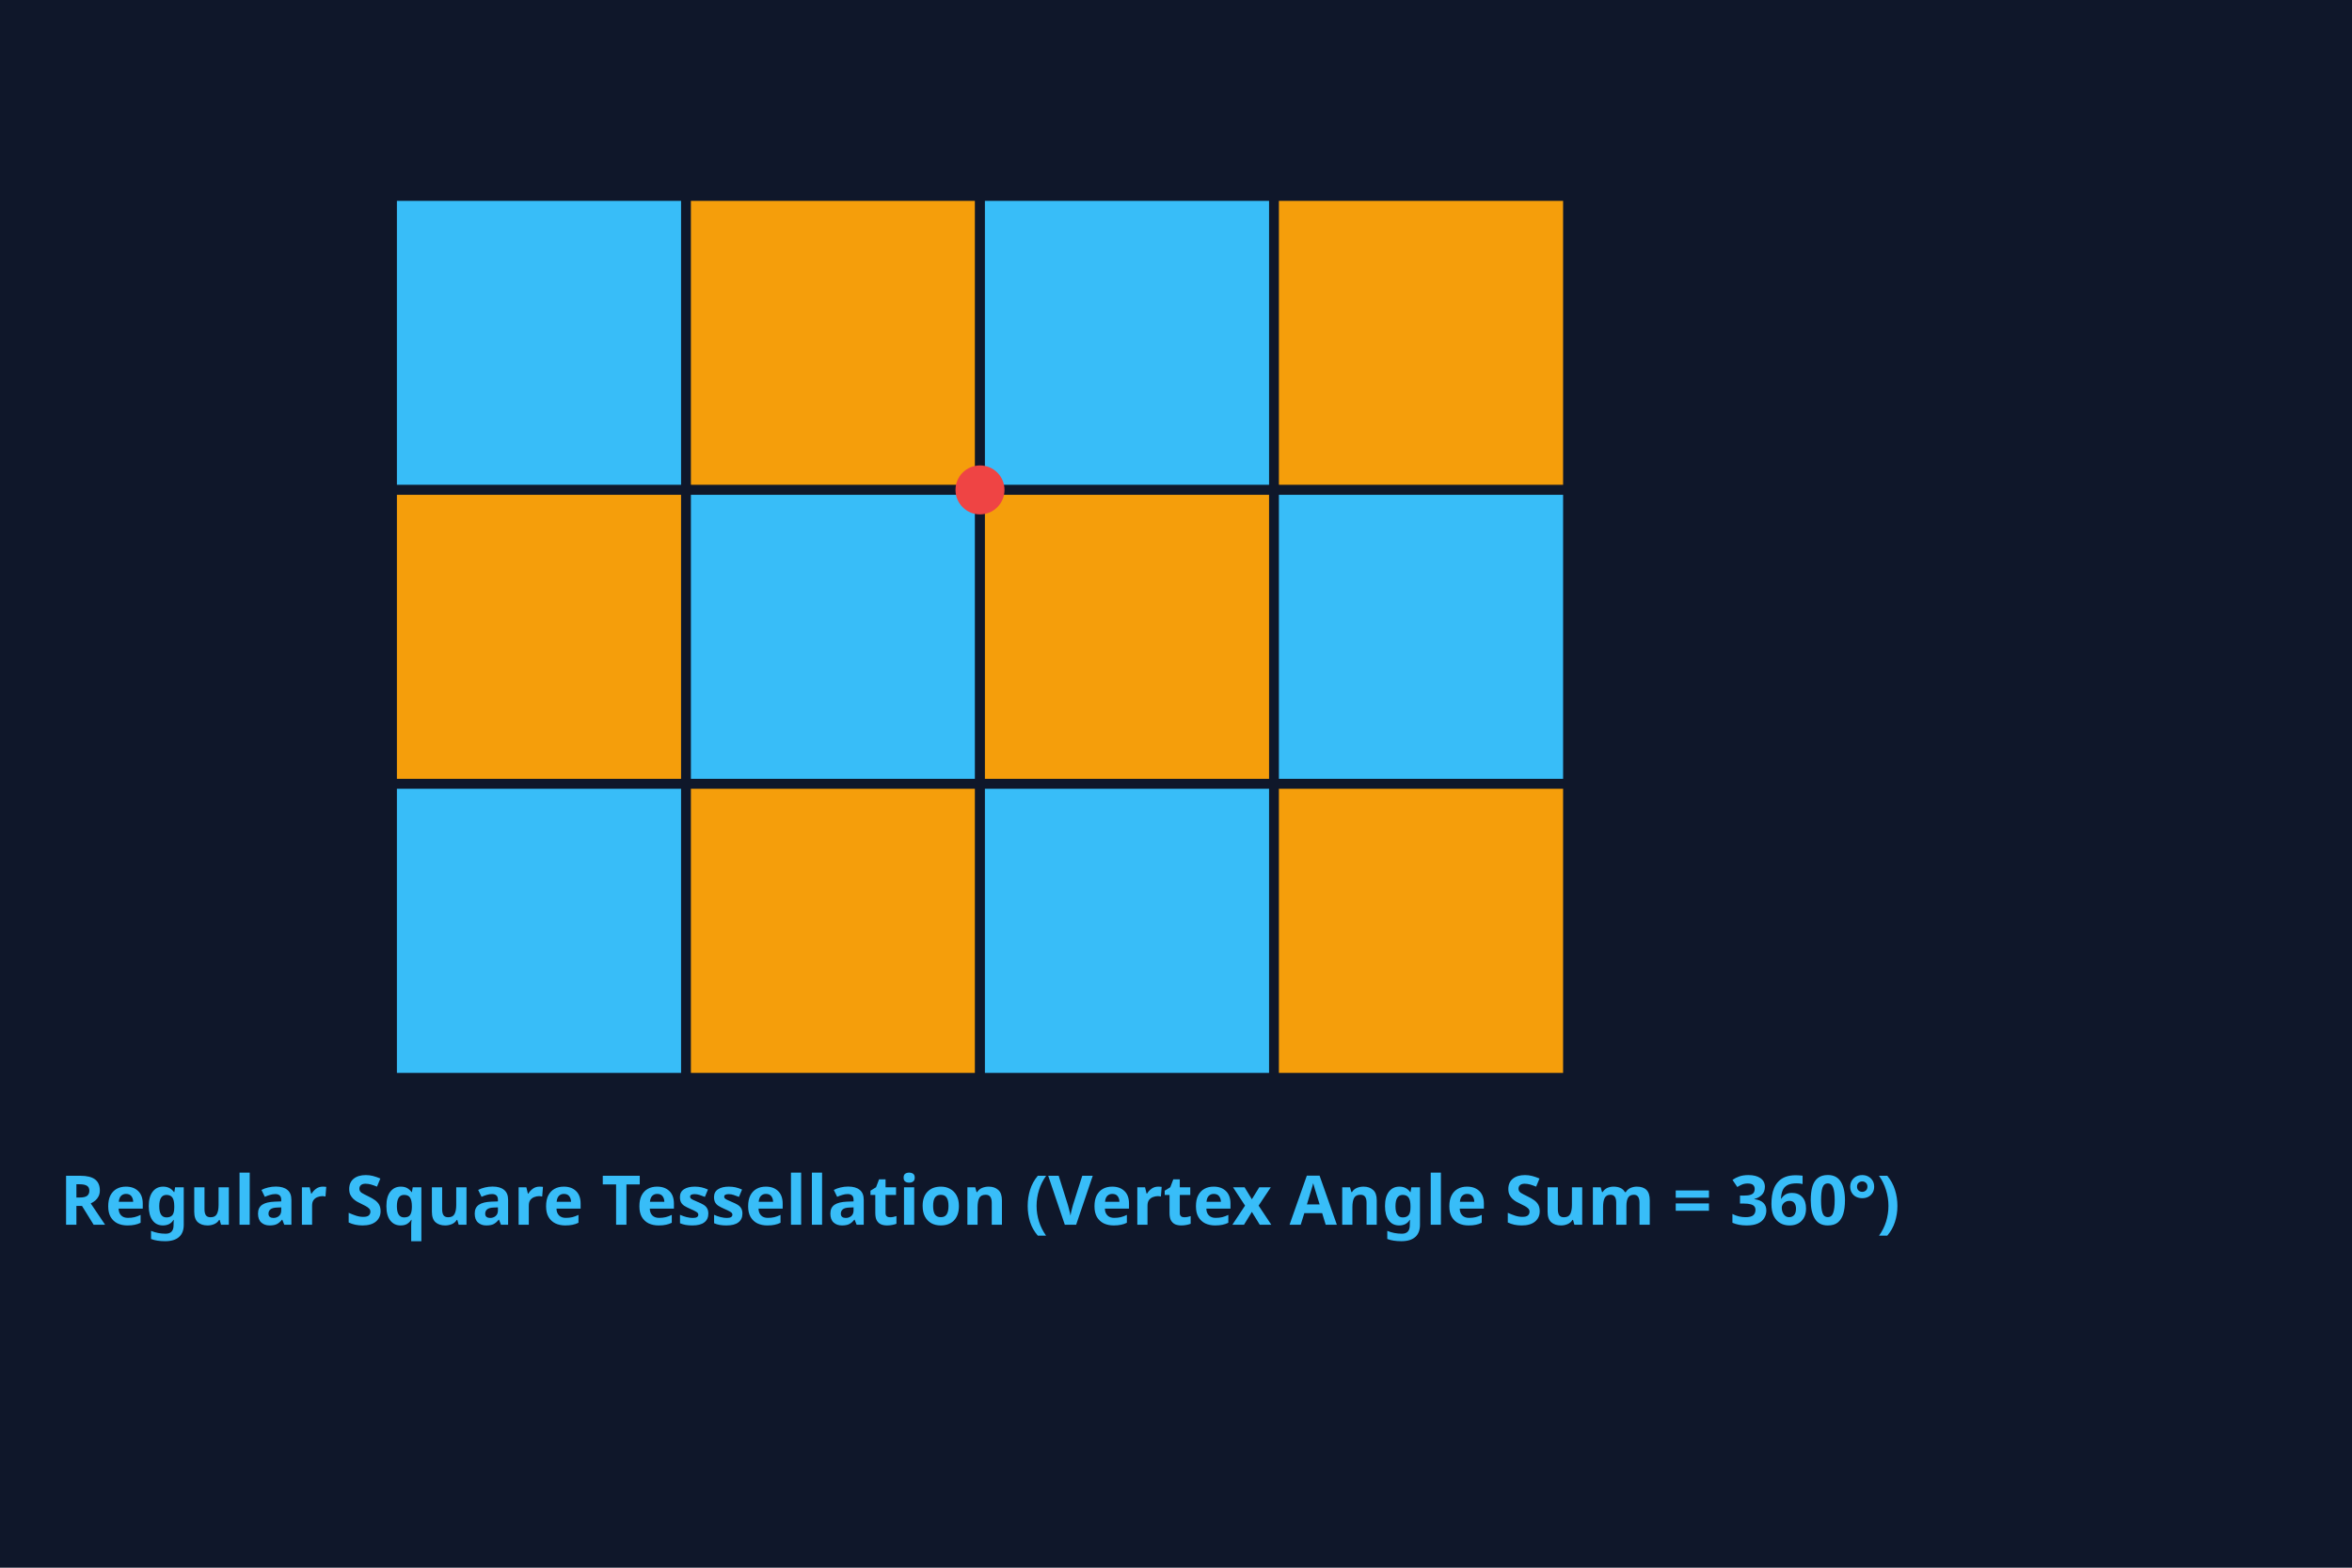
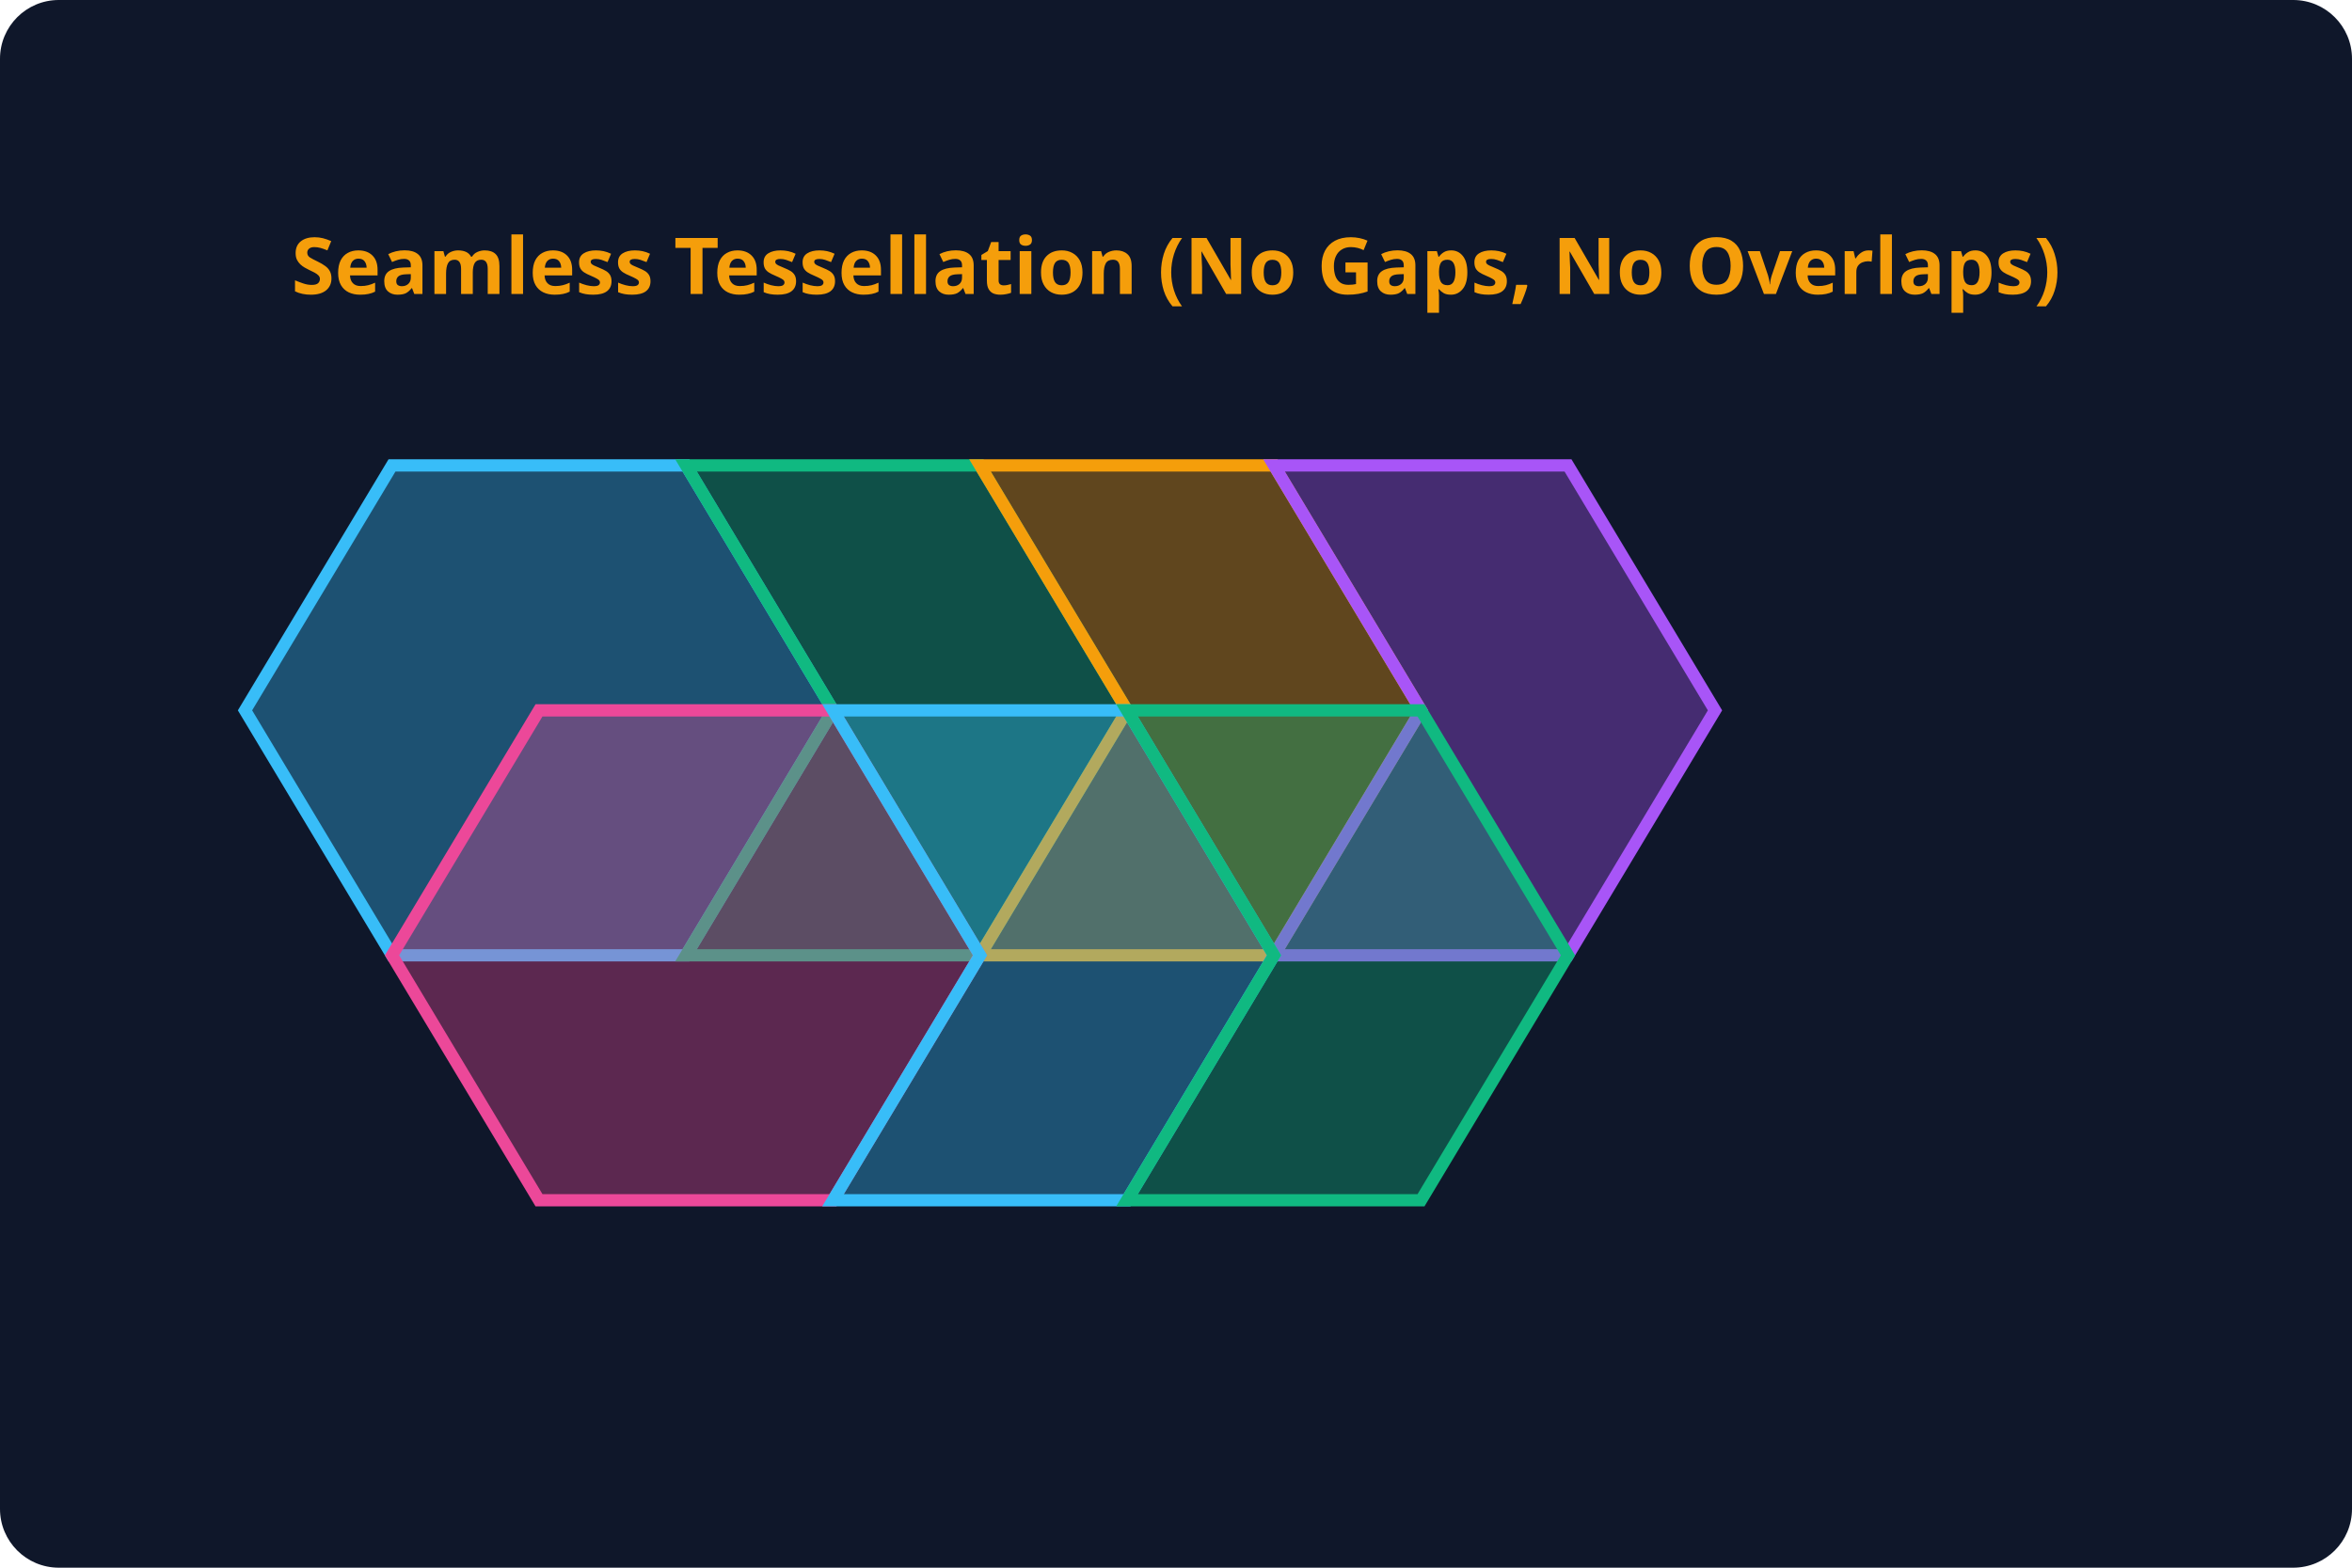
<svg xmlns="http://www.w3.org/2000/svg" width="480" height="320" viewBox="0 0 480 320">
  <defs>
    <marker id="arrow" viewBox="0 0 10 10" refX="5" refY="5" markerWidth="6" markerHeight="6" orient="auto-start-reverse">
      <path d="M 0 0 L 10 5 L 0 10 z" fill="#f59e0b" />
    </marker>
  </defs>
-   <rect width="100%" height="100%" fill="#0f172a" />
-   <g transform="translate(80, 40)">
-     <rect x="0" y="0" width="60" height="60" fill="#38bdf8" stroke="#0f172a" stroke-width="2" />
-     <rect x="60" y="0" width="60" height="60" fill="#f59e0b" stroke="#0f172a" stroke-width="2" />
-     <rect x="120" y="0" width="60" height="60" fill="#38bdf8" stroke="#0f172a" stroke-width="2" />
-     <rect x="180" y="0" width="60" height="60" fill="#f59e0b" stroke="#0f172a" stroke-width="2" />
-     <rect x="0" y="60" width="60" height="60" fill="#f59e0b" stroke="#0f172a" stroke-width="2" />
-     <rect x="60" y="60" width="60" height="60" fill="#38bdf8" stroke="#0f172a" stroke-width="2" />
-     <rect x="120" y="60" width="60" height="60" fill="#f59e0b" stroke="#0f172a" stroke-width="2" />
-     <rect x="180" y="60" width="60" height="60" fill="#38bdf8" stroke="#0f172a" stroke-width="2" />
-     <rect x="0" y="120" width="60" height="60" fill="#38bdf8" stroke="#0f172a" stroke-width="2" />
-     <rect x="60" y="120" width="60" height="60" fill="#f59e0b" stroke="#0f172a" stroke-width="2" />
-     <rect x="120" y="120" width="60" height="60" fill="#38bdf8" stroke="#0f172a" stroke-width="2" />
-     <rect x="180" y="120" width="60" height="60" fill="#f59e0b" stroke="#0f172a" stroke-width="2" />
-     <circle cx="120" cy="60" r="5" fill="#ef4444" />
-     <text x="120" y="210" text-anchor="middle" font-family="sans-serif" font-size="14" fill="#38bdf8" font-weight="bold">Regular Square Tessellation (Vertex Angle Sum = 360°)</text>
+   <rect width="100%" height="100%" fill="#0f172a" rx="12" />
+   <g transform="translate(60, 35)">
+     <text x="180" y="25" text-anchor="middle" font-family="sans-serif" font-size="16" fill="#f59e0b" font-weight="bold">Seamless Tessellation (No Gaps, No Overlaps)</text>
+     <path d="M 20,60 L 80,60 L 110,110 L 80,160 L 20,160 L -10,110 Z" fill="rgba(56, 189, 248, 0.35)" stroke="#38bdf8" stroke-width="2.5" />
+     <path d="M 80,60 L 140,60 L 170,110 L 140,160 L 80,160 L 110,110 Z" fill="rgba(16, 185, 129, 0.35)" stroke="#10b981" stroke-width="2.5" />
+     <path d="M 140,60 L 200,60 L 230,110 L 200,160 L 140,160 L 170,110 Z" fill="rgba(245, 158, 11, 0.35)" stroke="#f59e0b" stroke-width="2.5" />
+     <path d="M 200,60 L 260,60 L 290,110 L 260,160 L 200,160 L 230,110 Z" fill="rgba(168, 85, 247, 0.35)" stroke="#a855f7" stroke-width="2.5" />
+     <path d="M 50,110 L 110,110 L 140,160 L 110,210 L 50,210 L 20,160 Z" fill="rgba(236, 72, 153, 0.35)" stroke="#ec4899" stroke-width="2.5" />
+     <path d="M 110,110 L 170,110 L 200,160 L 170,210 L 110,210 L 140,160 Z" fill="rgba(56, 189, 248, 0.35)" stroke="#38bdf8" stroke-width="2.5" />
+     <path d="M 170,110 L 230,110 L 260,160 L 230,210 L 170,210 L 200,160 Z" fill="rgba(16, 185, 129, 0.35)" stroke="#10b981" stroke-width="2.5" />
  </g>
</svg>
